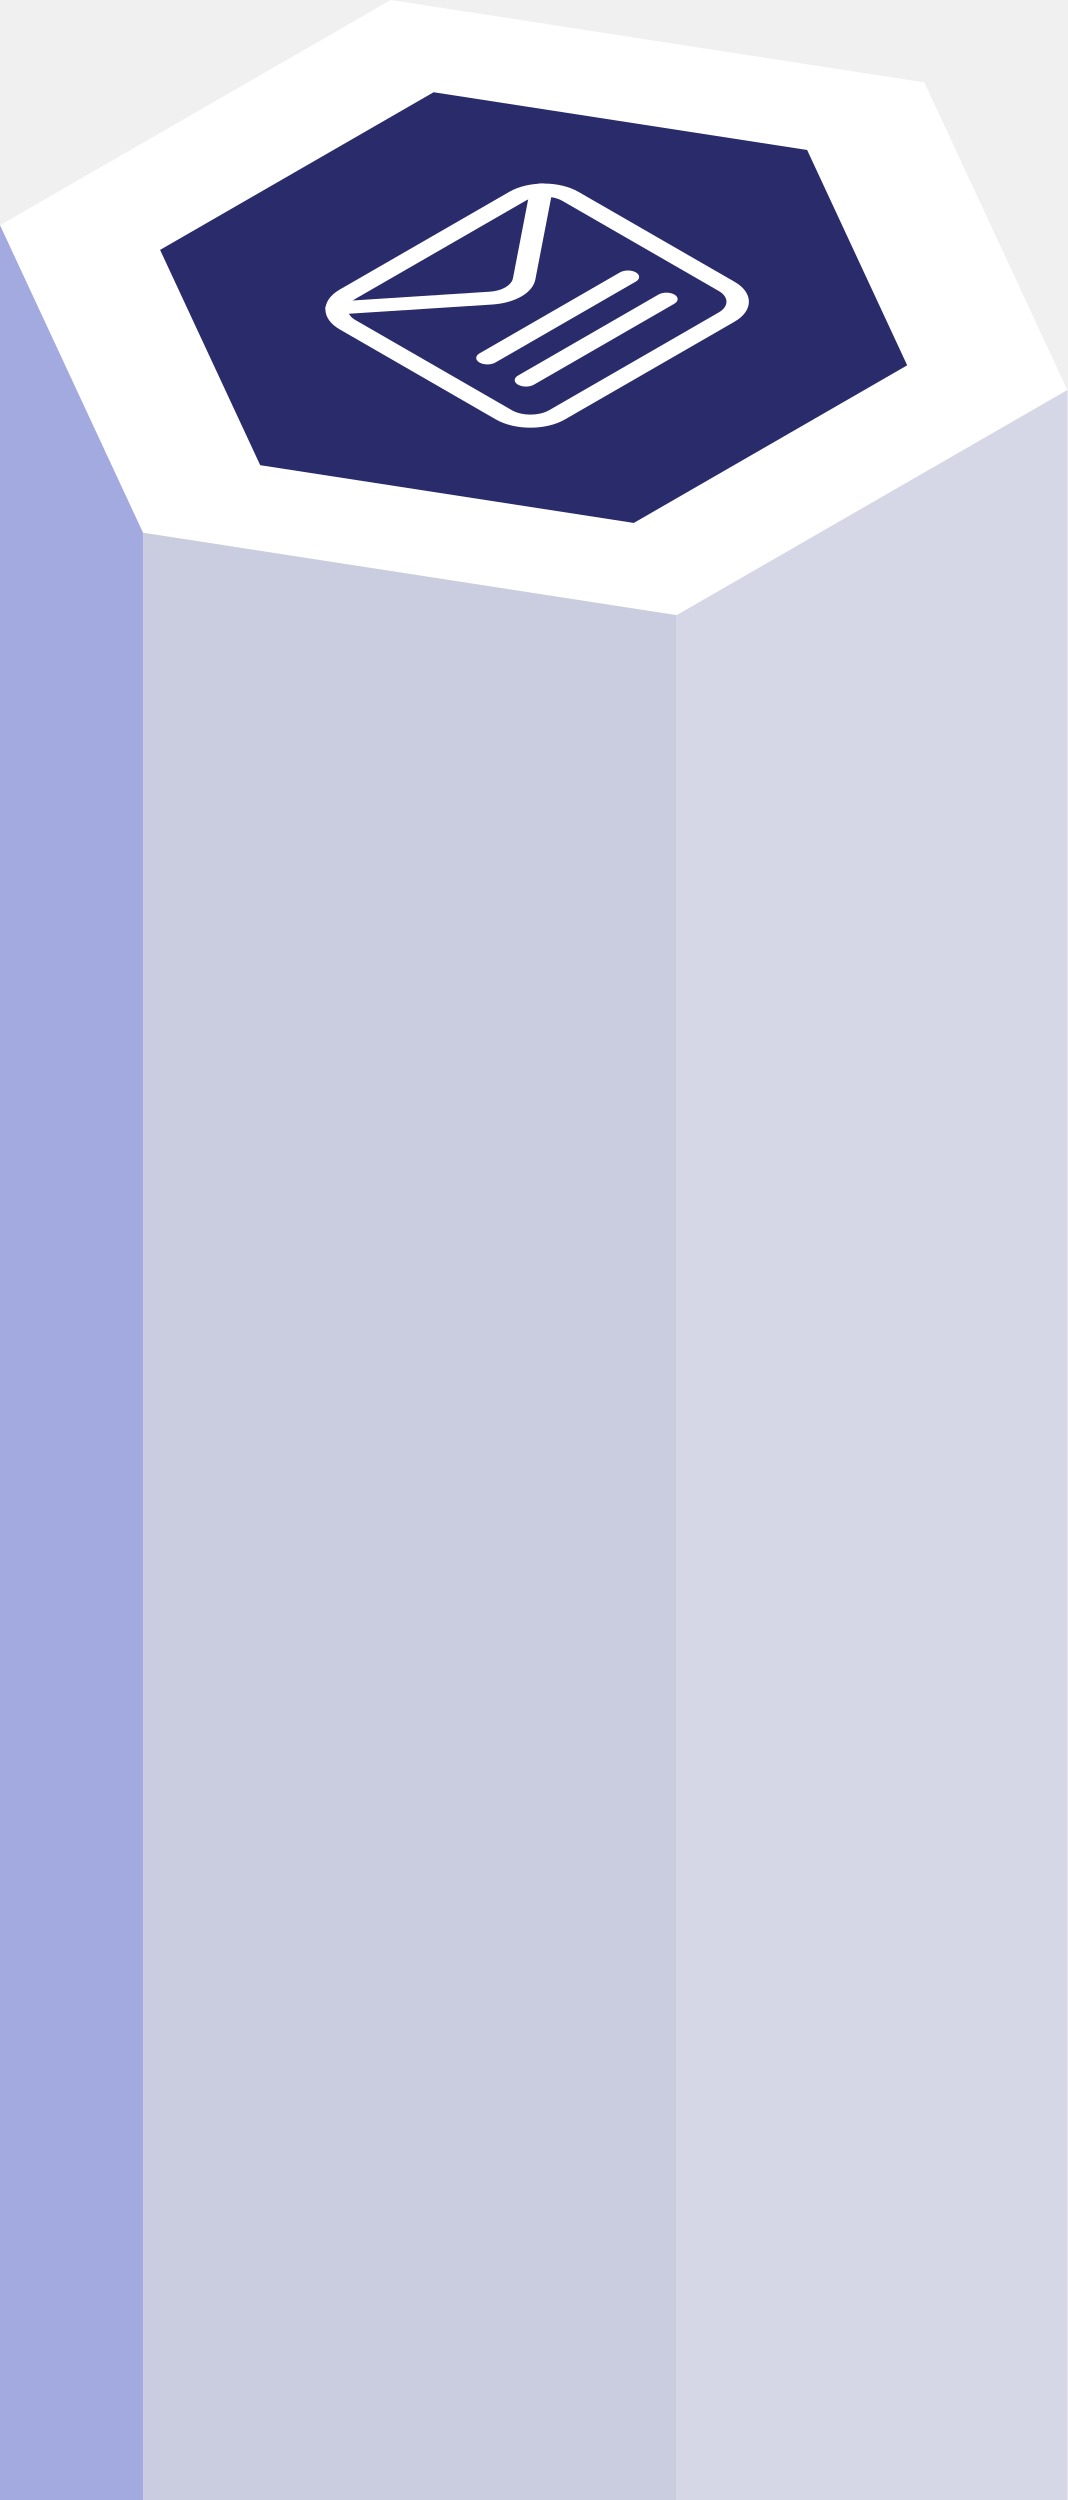
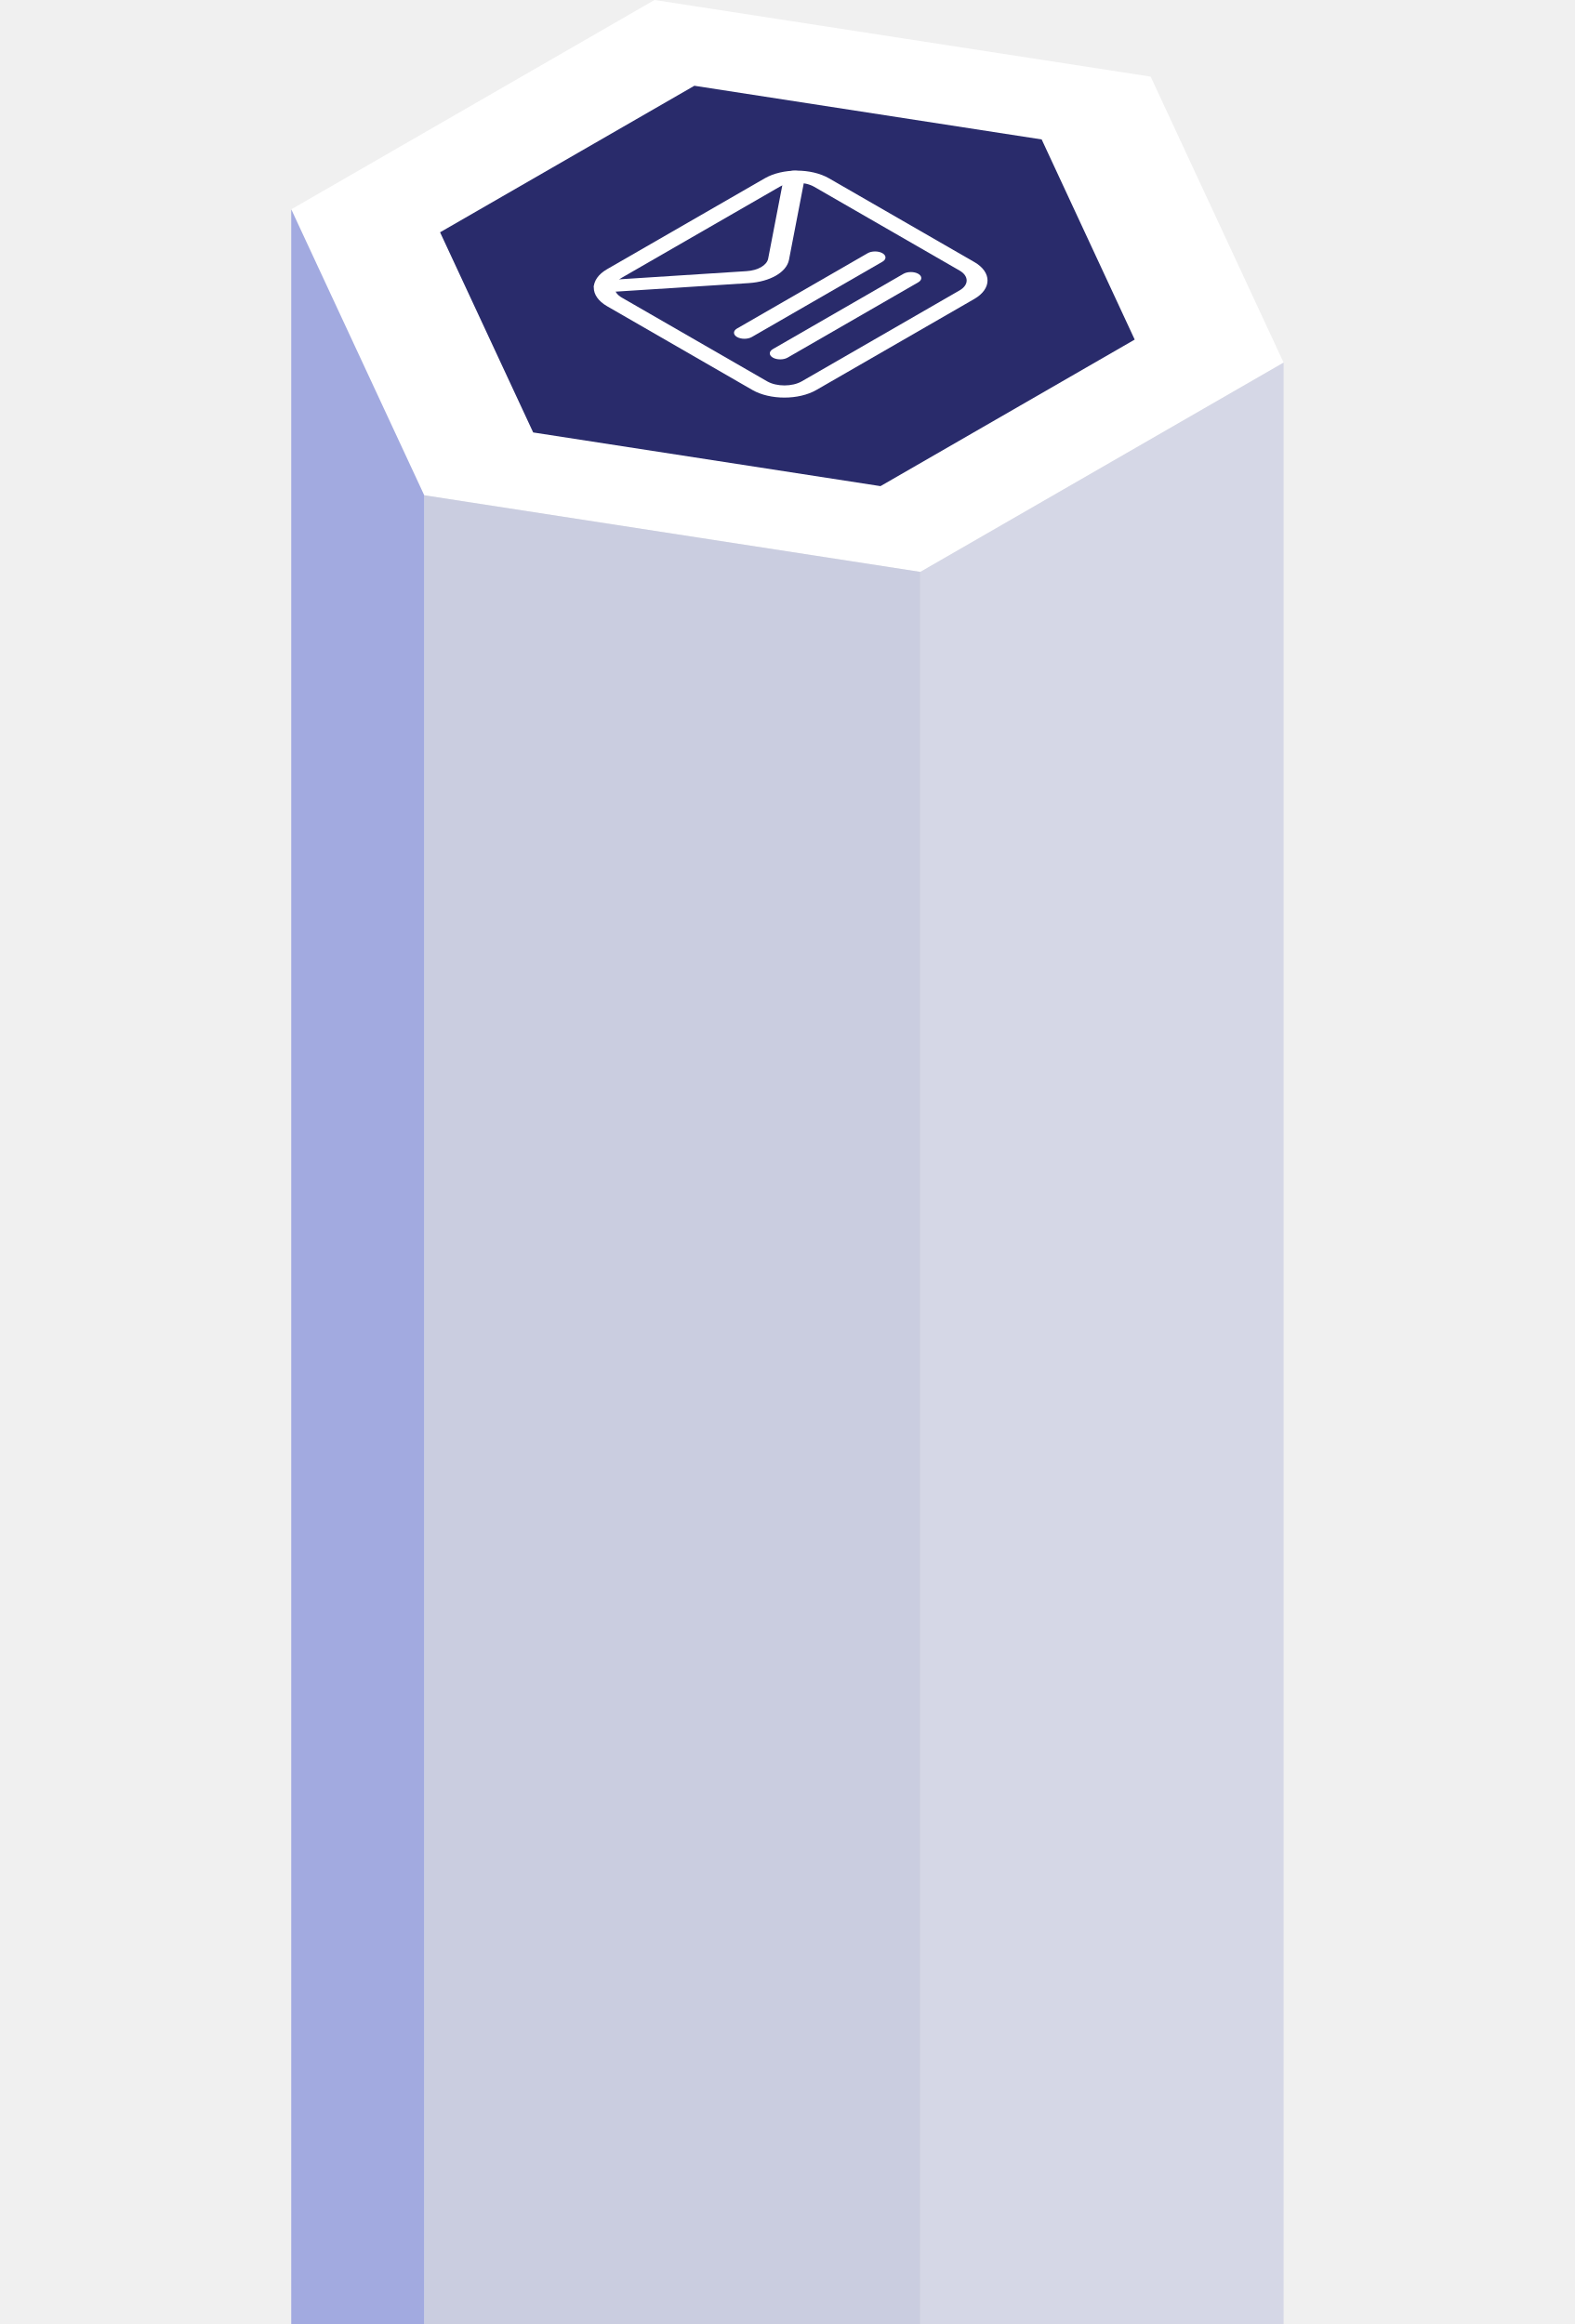
- <svg xmlns="http://www.w3.org/2000/svg" width="187" height="438" viewBox="0 0 187 438" fill="none">
+ <svg xmlns="http://www.w3.org/2000/svg" width="187" height="276" viewBox="0 0 187 438" fill="none">
  <g clip-path="url(#clip0_2635_188)">
    <path d="M68.451 0L0 39.457L25.056 93.34L118.549 107.782L187 68.34L161.944 14.441L68.451 0Z" fill="white" />
    <path d="M75.964 16.162L28.046 43.78L45.59 81.502L111.036 91.62L158.939 64.001L141.41 26.28L75.964 16.162Z" fill="#292B6B" />
    <path d="M118.549 107.782V622H25.056V93.34L118.549 107.782Z" fill="#CACDE0" />
    <path d="M118.549 107.782L187 68.34V622H118.549V107.782Z" fill="#D5D7E6" />
    <path d="M0 39.457V622H25.056V93.341L0 39.457Z" fill="#A2AAE0" />
    <path d="M128.698 56.354L98.972 73.487C95.643 75.413 90.223 75.413 86.879 73.487L59.51 57.707C56.181 55.781 56.181 52.663 59.51 50.736L89.236 33.604C92.565 31.677 97.985 31.677 101.329 33.604L128.713 49.383C132.042 51.295 132.042 54.428 128.698 56.354ZM62.294 52.339C60.497 53.369 60.497 55.06 62.294 56.089L89.677 71.869C91.475 72.899 94.406 72.899 96.203 71.869L125.929 54.736C127.726 53.707 127.726 52.016 125.929 50.986L98.545 35.207C96.748 34.177 93.817 34.177 92.02 35.207L62.294 52.339Z" fill="white" />
    <path d="M91.342 51.942C90.017 52.707 88.234 53.222 86.231 53.354L59.216 55.09C58.14 55.163 57.154 54.707 57.036 54.09C56.918 53.472 57.699 52.898 58.774 52.84L85.789 51.104C87.94 50.972 89.619 50.001 89.869 48.751L92.874 33.177C92.992 32.56 93.964 32.104 95.054 32.177C96.13 32.251 96.91 32.81 96.793 33.427L93.787 49.001C93.552 50.148 92.668 51.178 91.342 51.942Z" fill="white" />
    <path d="M111.405 49.325L86.79 63.516C86.025 63.957 84.772 63.957 84.006 63.516C83.24 63.075 83.24 62.354 84.006 61.913L108.621 47.721C109.387 47.28 110.639 47.28 111.405 47.721C112.171 48.163 112.171 48.883 111.405 49.325Z" fill="white" />
    <path d="M118.151 53.207L93.537 67.398C92.771 67.84 91.519 67.84 90.753 67.398C89.987 66.957 89.987 66.237 90.753 65.795L115.367 51.604C116.133 51.163 117.385 51.163 118.151 51.604C118.917 52.045 118.917 52.766 118.151 53.207Z" fill="white" />
  </g>
  <defs>
    <clipPath id="clip0_2635_188">
      <rect width="187" height="622" fill="white" />
    </clipPath>
  </defs>
</svg>
